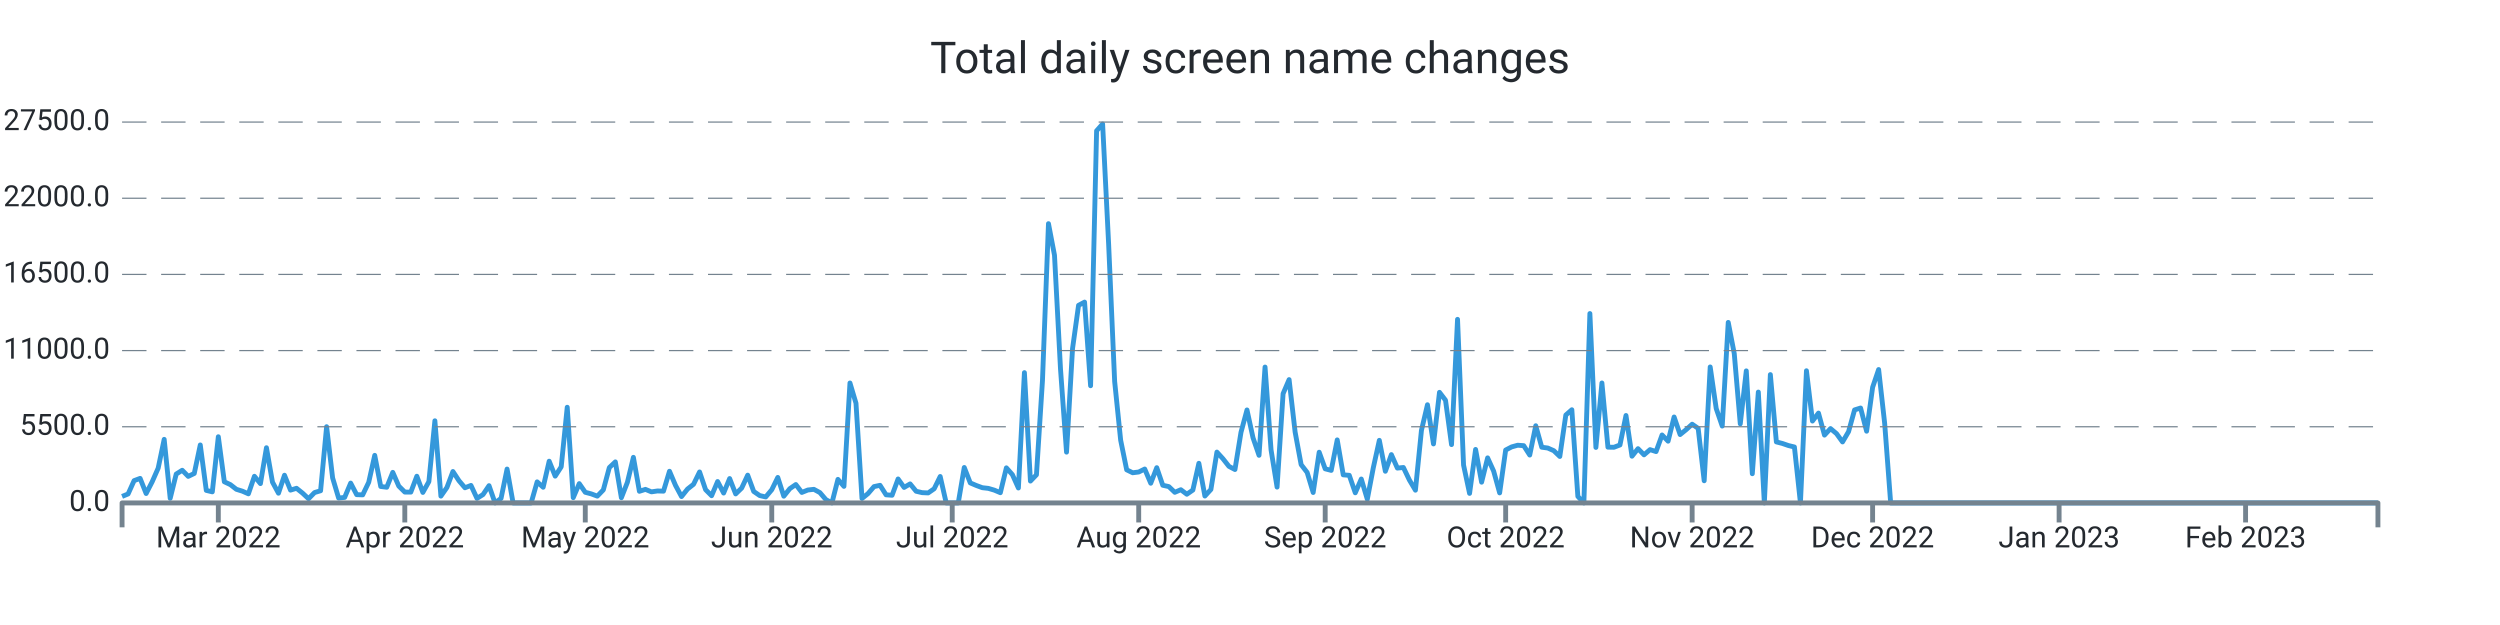
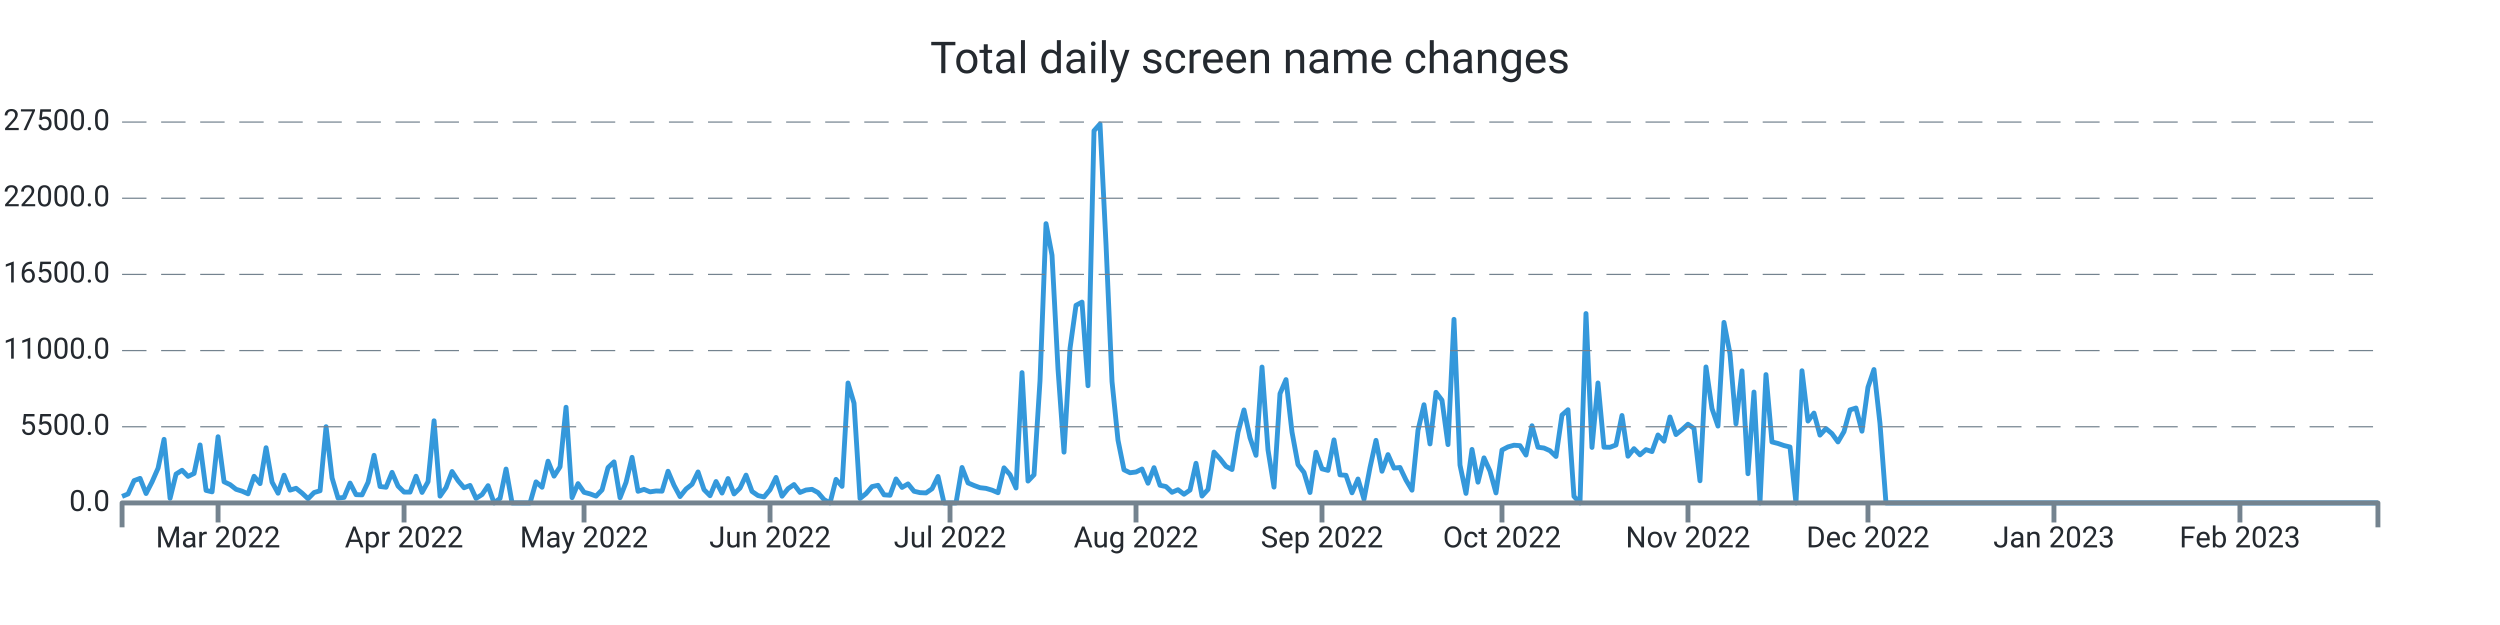
<svg xmlns="http://www.w3.org/2000/svg" width="1024.0" height="256.0" viewBox="0 0 1024.0 256.0" preserveAspectRatio="xMidYMid meet">
-   <path stroke="#3498db" stroke-linejoin="round" d="M 50.0 203.339 L 50 203.339L 52.464 202.33L 54.928 196.867L 57.392 195.948L 59.856 202.143L 62.32 197.355L 64.784 191.761L 67.248 179.962L 69.712 204.094L 72.176 194.172L 74.64 192.618L 77.104 195.125L 79.568 193.928L 82.032 182.248L 84.496 200.866L 86.96 201.456L 89.424 178.89L 91.888 197.338L 94.352 198.501L 96.816 200.418L 99.28 201.184L 101.744 202.267L 104.208 195.091L 106.672 198.081L 109.136 183.389L 111.6 197.474L 114.064 202.018L 116.528 194.66L 118.992 200.753L 121.456 200.004L 123.92 201.972L 126.384 204.275L 128.848 201.745L 131.312 201.014L 133.776 174.783L 136.24 195.761L 138.704 204.003L 141.168 203.731L 143.632 197.877L 146.096 202.608L 148.56 202.693L 151.024 197.559L 153.488 186.514L 155.952 199.266L 158.416 199.573L 160.88 193.48L 163.344 199.108L 165.808 201.547L 168.272 201.57L 170.736 195.069L 173.2 201.7L 175.664 197.287L 178.128 172.355L 180.592 203.209L 183.056 199.675L 185.52 193.129L 187.984 196.89L 190.448 199.788L 192.912 198.83L 195.376 204.134L 197.84 202.579L 200.304 198.926L 202.768 206L 205.232 204.128L 207.696 192.125L 210.16 206L 212.624 206L 215.088 206L 217.552 206L 220.016 197.372L 222.48 199.578L 224.944 188.902L 227.408 195.029L 229.872 191.206L 232.336 166.813L 234.8 203.839L 237.264 198.092L 239.728 201.643L 242.192 202.296L 244.656 203.22L 247.12 200.668L 249.584 191.512L 252.048 189.186L 254.512 203.867L 256.976 197.565L 259.44 187.325L 261.904 201.235L 264.368 200.446L 266.832 201.462L 269.296 201.099L 271.76 201.178L 274.224 193.026L 276.688 198.807L 279.152 203.391L 281.616 200.305L 284.08 198.359L 286.544 193.31L 289.008 200.566L 291.472 203.039L 293.936 197.23L 296.4 201.955L 298.864 196.016L 301.328 202.307L 303.792 199.913L 306.256 194.621L 308.72 201.292L 311.184 202.988L 313.648 203.544L 316.112 200.605L 318.576 195.562L 321.04 203.243L 323.504 200.157L 325.968 198.467L 328.432 201.7L 330.896 200.707L 333.36 200.429L 335.824 201.768L 338.288 204.644L 340.752 206L 343.216 196.356L 345.68 199.215L 348.144 156.874L 350.608 165.151L 353.072 204.173L 355.536 202.177L 358 199.312L 360.464 198.784L 362.928 202.676L 365.392 202.857L 367.856 196.186L 370.32 199.647L 372.784 198.206L 375.248 201.218L 377.712 201.791L 380.176 201.904L 382.64 200.197L 385.104 195.171L 387.568 206L 390.032 206L 392.496 206L 394.96 191.483L 397.424 197.797L 399.888 198.852L 402.352 199.76L 404.816 200.038L 407.28 200.764L 409.744 201.808L 412.208 191.631L 414.672 194.411L 417.136 199.885L 419.6 152.631L 422.064 197.048L 424.528 194.473L 426.992 155.904L 429.456 91.609L 431.92 104.538L 434.384 151.179L 436.848 185.198L 439.312 142.766L 441.776 125.067L 444.24 123.745L 446.704 157.997L 449.168 53.568L 451.632 50.789L 454.096 100.022L 456.56 156.245L 459.024 180.32L 461.488 192.437L 463.952 193.639L 466.416 193.333L 468.88 192.113L 471.344 197.933L 473.808 191.563L 476.272 198.767L 478.736 199.301L 481.2 201.649L 483.664 200.588L 486.128 202.438L 488.592 200.73L 491.056 189.77L 493.52 203.175L 495.984 200.486L 498.448 185.181L 500.912 187.887L 503.376 191.018L 505.84 192.317L 508.304 177.097L 510.768 167.913L 513.232 179.31L 515.696 186.497L 518.16 150.345L 520.624 184.273L 523.088 199.51L 525.552 161.248L 528.016 155.49L 530.48 176.961L 532.944 190.309L 535.408 193.509L 537.872 201.728L 540.336 185.226L 542.8 192.034L 545.264 192.669L 547.728 180.183L 550.192 194.501L 552.656 194.683L 555.12 201.853L 557.584 196.203L 560.048 204.491L 562.512 191.557L 564.976 180.365L 567.44 193.026L 569.904 186.208L 572.368 191.727L 574.832 191.483L 577.296 196.634L 579.76 200.781L 582.224 176.269L 584.688 165.78L 587.152 181.829L 589.616 160.698L 592.08 163.931L 594.544 182.106L 597.008 130.808L 599.472 190.496L 601.936 202.091L 604.4 184.092L 606.864 197.502L 609.328 187.541L 611.792 192.953L 614.256 201.887L 616.72 184.336L 619.184 183.048L 621.648 182.367L 624.112 182.543L 626.576 186.389L 629.04 174.386L 631.504 183.179L 633.968 183.513L 636.432 184.602L 638.896 186.968L 641.36 170.001L 643.824 167.834L 646.288 203.322L 648.752 206L 651.216 128.431L 653.68 183.264L 656.144 156.869L 658.608 183.156L 661.072 183.201L 663.536 182.26L 666 170.188L 668.464 186.866L 670.928 183.774L 673.392 186.299L 675.856 184.171L 678.32 184.966L 680.784 178.17L 683.248 180.705L 685.712 170.801L 688.176 177.994L 690.64 175.991L 693.104 173.756L 695.568 175.458L 698.032 196.918L 700.496 150.305L 702.96 167.34L 705.424 174.522L 707.888 132.056L 710.352 144.831L 712.816 173.609L 715.28 151.911L 717.744 194.036L 720.208 160.595L 722.672 206L 725.136 153.437L 727.6 181.012L 730.064 181.641L 732.528 182.492L 734.992 183.088L 737.456 206L 739.92 151.865L 742.384 172.457L 744.848 169.207L 747.312 178.221L 749.776 175.543L 752.24 177.614L 754.704 181.017L 757.168 176.808L 759.632 167.896L 762.096 167.125L 764.56 176.621L 767.024 158.633L 769.488 151.36L 771.952 173.353L 774.416 206L 776.88 206L 779.344 206L 781.808 206L 784.272 206L 786.736 206L 789.2 206L 791.664 206L 794.128 206L 796.592 206L 799.056 206L 801.52 206L 803.984 206L 806.448 206L 808.912 206L 811.376 206L 813.84 206L 816.304 206L 818.768 206L 821.232 206L 823.696 206L 826.16 206L 828.624 206L 831.088 206L 833.552 206L 836.016 206L 838.48 206L 840.944 206L 843.408 206L 845.872 206L 848.336 206L 850.8 206L 853.264 206L 855.728 206L 858.192 206L 860.656 206L 863.12 206L 865.584 206L 868.048 206L 870.512 206L 872.976 206L 875.44 206L 877.904 206L 880.368 206L 882.832 206L 885.296 206L 887.76 206L 890.224 206L 892.688 206L 895.152 206L 897.616 206L 900.08 206L 902.544 206L 905.008 206L 907.472 206L 909.936 206L 912.4 206L 914.864 206L 917.328 206L 919.792 206L 922.256 206L 924.72 206L 927.184 206L 929.648 206L 932.112 206L 934.576 206L 937.04 206L 939.504 206L 941.968 206L 944.432 206L 946.896 206L 949.36 206L 951.824 206L 954.288 206L 956.752 206L 959.216 206L 961.68 206L 964.144 206L 966.608 206L 969.072 206L 971.536 206L 974 206" stroke-width="2.0" fill="none" />
+   <path stroke="#3498db" stroke-linejoin="round" d="M 50.0 203.339 L 50 203.339L 52.457 202.33L 54.915 196.867L 57.372 195.948L 59.83 202.143L 62.287 197.355L 64.745 191.761L 67.202 179.962L 69.66 204.094L 72.117 194.172L 74.574 192.618L 77.032 195.125L 79.489 193.928L 81.947 182.248L 84.404 200.866L 86.862 201.456L 89.319 178.89L 91.777 197.338L 94.234 198.501L 96.691 200.418L 99.149 201.184L 101.606 202.267L 104.064 195.091L 106.521 198.081L 108.979 183.389L 111.436 197.474L 113.894 202.018L 116.351 194.66L 118.809 200.753L 121.266 200.004L 123.723 201.972L 126.181 204.275L 128.638 201.745L 131.096 201.014L 133.553 174.783L 136.011 195.761L 138.468 204.003L 140.926 203.731L 143.383 197.877L 145.84 202.608L 148.298 202.693L 150.755 197.559L 153.213 186.514L 155.67 199.266L 158.128 199.573L 160.585 193.48L 163.043 199.108L 165.5 201.547L 167.957 201.57L 170.415 195.069L 172.872 201.7L 175.33 197.287L 177.787 172.355L 180.245 203.209L 182.702 199.675L 185.16 193.129L 187.617 196.89L 190.074 199.788L 192.532 198.83L 194.989 204.134L 197.447 202.579L 199.904 198.926L 202.362 206L 204.819 204.128L 207.277 192.125L 209.734 206L 212.191 206L 214.649 206L 217.106 206L 219.564 197.372L 222.021 199.578L 224.479 188.902L 226.936 195.029L 229.394 191.206L 231.851 166.813L 234.309 203.839L 236.766 198.092L 239.223 201.643L 241.681 202.296L 244.138 203.22L 246.596 200.668L 249.053 191.512L 251.511 189.186L 253.968 203.867L 256.426 197.565L 258.883 187.325L 261.34 201.235L 263.798 200.446L 266.255 201.462L 268.713 201.099L 271.17 201.178L 273.628 193.026L 276.085 198.807L 278.543 203.391L 281 200.305L 283.457 198.359L 285.915 193.31L 288.372 200.566L 290.83 203.039L 293.287 197.23L 295.745 201.955L 298.202 196.016L 300.66 202.307L 303.117 199.913L 305.574 194.621L 308.032 201.292L 310.489 202.988L 312.947 203.544L 315.404 200.605L 317.862 195.562L 320.319 203.243L 322.777 200.157L 325.234 198.467L 327.691 201.7L 330.149 200.707L 332.606 200.429L 335.064 201.768L 337.521 204.644L 339.979 206L 342.436 196.356L 344.894 199.215L 347.351 156.874L 349.809 165.151L 352.266 204.173L 354.723 202.177L 357.181 199.312L 359.638 198.784L 362.096 202.676L 364.553 202.857L 367.011 196.186L 369.468 199.647L 371.926 198.206L 374.383 201.218L 376.84 201.791L 379.298 201.904L 381.755 200.197L 384.213 195.171L 386.67 206L 389.128 206L 391.585 206L 394.043 191.483L 396.5 197.797L 398.957 198.852L 401.415 199.76L 403.872 200.038L 406.33 200.764L 408.787 201.808L 411.245 191.631L 413.702 194.411L 416.16 199.885L 418.617 152.631L 421.074 197.048L 423.532 194.473L 425.989 155.904L 428.447 91.609L 430.904 104.538L 433.362 151.179L 435.819 185.198L 438.277 142.766L 440.734 125.067L 443.191 123.745L 445.649 157.997L 448.106 53.568L 450.564 50.789L 453.021 100.022L 455.479 156.245L 457.936 180.32L 460.394 192.437L 462.851 193.639L 465.309 193.333L 467.766 192.113L 470.223 197.933L 472.681 191.563L 475.138 198.767L 477.596 199.301L 480.053 201.649L 482.511 200.588L 484.968 202.438L 487.426 200.73L 489.883 189.77L 492.34 203.175L 494.798 200.486L 497.255 185.181L 499.713 187.887L 502.17 191.018L 504.628 192.317L 507.085 177.097L 509.543 167.913L 512 179.31L 514.457 186.497L 516.915 150.345L 519.372 184.273L 521.83 199.51L 524.287 161.248L 526.745 155.49L 529.202 176.961L 531.66 190.309L 534.117 193.509L 536.574 201.728L 539.032 185.226L 541.489 192.034L 543.947 192.669L 546.404 180.183L 548.862 194.501L 551.319 194.683L 553.777 201.853L 556.234 196.203L 558.691 204.491L 561.149 191.557L 563.606 180.365L 566.064 193.026L 568.521 186.208L 570.979 191.727L 573.436 191.483L 575.894 196.634L 578.351 200.781L 580.809 176.269L 583.266 165.78L 585.723 181.829L 588.181 160.698L 590.638 163.931L 593.096 182.106L 595.553 130.808L 598.011 190.496L 600.468 202.091L 602.926 184.092L 605.383 197.502L 607.84 187.541L 610.298 192.953L 612.755 201.887L 615.213 184.336L 617.67 183.048L 620.128 182.367L 622.585 182.543L 625.043 186.389L 627.5 174.386L 629.957 183.179L 632.415 183.513L 634.872 184.602L 637.33 186.968L 639.787 170.001L 642.245 167.834L 644.702 203.322L 647.16 206L 649.617 128.431L 652.074 183.264L 654.532 156.869L 656.989 183.156L 659.447 183.201L 661.904 182.26L 664.362 170.188L 666.819 186.866L 669.277 183.774L 671.734 186.299L 674.191 184.171L 676.649 184.966L 679.106 178.17L 681.564 180.705L 684.021 170.801L 686.479 177.994L 688.936 175.991L 691.394 173.756L 693.851 175.458L 696.309 196.918L 698.766 150.305L 701.223 167.34L 703.681 174.522L 706.138 132.056L 708.596 144.831L 711.053 173.609L 713.511 151.911L 715.968 194.036L 718.426 160.595L 720.883 206L 723.34 153.437L 725.798 181.012L 728.255 181.641L 730.713 182.492L 733.17 183.088L 735.628 206L 738.085 151.865L 740.543 172.457L 743 169.207L 745.457 178.221L 747.915 175.543L 750.372 177.614L 752.83 181.017L 755.287 176.808L 757.745 167.896L 760.202 167.125L 762.66 176.621L 765.117 158.633L 767.574 151.36L 770.032 173.353L 772.489 206L 774.947 206L 777.404 206L 779.862 206L 782.319 206L 784.777 206L 787.234 206L 789.691 206L 792.149 206L 794.606 206L 797.064 206L 799.521 206L 801.979 206L 804.436 206L 806.894 206L 809.351 206L 811.809 206L 814.266 206L 816.723 206L 819.181 206L 821.638 206L 824.096 206L 826.553 206L 829.011 206L 831.468 206L 833.926 206L 836.383 206L 838.84 206L 841.298 206L 843.755 206L 846.213 206L 848.67 206L 851.128 206L 853.585 206L 856.043 206L 858.5 206L 860.957 206L 863.415 206L 865.872 206L 868.33 206L 870.787 206L 873.245 206L 875.702 206L 878.16 206L 880.617 206L 883.074 206L 885.532 206L 887.989 206L 890.447 206L 892.904 206L 895.362 206L 897.819 206L 900.277 206L 902.734 206L 905.191 206L 907.649 206L 910.106 206L 912.564 206L 915.021 206L 917.479 206L 919.936 206L 922.394 206L 924.851 206L 927.309 206L 929.766 206L 932.223 206L 934.681 206L 937.138 206L 939.596 206L 942.053 206L 944.511 206L 946.968 206L 949.426 206L 951.883 206L 954.34 206L 956.798 206L 959.255 206L 961.713 206L 964.17 206L 966.628 206L 969.085 206L 971.543 206L 974 206" stroke-width="2.0" fill="none" />
  <text x="45.0" font-family="-apple-system, system-ui, BlinkMacSystemFont, Roboto" y="50.0" dominant-baseline="middle" text-anchor="end" font-size="12" fill="#24292f">27500.0</text>
  <path stroke="#74838f" stroke-dasharray="10 6" stroke-width="0.5" d="M 50.0 50.0 L 974.0 50.0" />
  <text x="45.0" font-family="-apple-system, system-ui, BlinkMacSystemFont, Roboto" y="81.2" dominant-baseline="middle" text-anchor="end" font-size="12" fill="#24292f">22000.0</text>
  <path stroke="#74838f" stroke-dasharray="10 6" stroke-width="0.5" d="M 50.0 81.2 L 974.0 81.2" />
  <text x="45.0" font-family="-apple-system, system-ui, BlinkMacSystemFont, Roboto" y="112.4" dominant-baseline="middle" text-anchor="end" font-size="12" fill="#24292f">16500.0</text>
  <path stroke="#74838f" stroke-dasharray="10 6" stroke-width="0.5" d="M 50.0 112.4 L 974.0 112.4" />
  <text x="45.0" font-family="-apple-system, system-ui, BlinkMacSystemFont, Roboto" y="143.6" dominant-baseline="middle" text-anchor="end" font-size="12" fill="#24292f">11000.0</text>
  <path stroke="#74838f" stroke-dasharray="10 6" stroke-width="0.5" d="M 50.0 143.6 L 974.0 143.6" />
  <text x="45.0" font-family="-apple-system, system-ui, BlinkMacSystemFont, Roboto" y="174.8" dominant-baseline="middle" text-anchor="end" font-size="12" fill="#24292f">5500.0</text>
  <path stroke="#74838f" stroke-dasharray="10 6" stroke-width="0.5" d="M 50.0 174.8 L 974.0 174.8" />
  <text x="45.0" font-family="-apple-system, system-ui, BlinkMacSystemFont, Roboto" y="206.0" dominant-baseline="middle" text-anchor="end" font-size="12" fill="#24292f">0.0</text>
-   <path stroke="#74838f" stroke-width="2.0" d="M 89.424 206.0 L 89.424 214.0" />
-   <text x="89.424" font-family="-apple-system, system-ui, BlinkMacSystemFont, Roboto" y="216.0" dominant-baseline="hanging" text-anchor="middle" font-size="12" fill="#24292f">Mar 2022</text>
-   <path stroke="#74838f" stroke-width="2.0" d="M 165.808 206.0 L 165.808 214.0" />
-   <text x="165.808" font-family="-apple-system, system-ui, BlinkMacSystemFont, Roboto" y="216.0" dominant-baseline="hanging" text-anchor="middle" font-size="12" fill="#24292f">Apr 2022</text>
-   <path stroke="#74838f" stroke-width="2.0" d="M 239.728 206.0 L 239.728 214.0" />
-   <text x="239.728" font-family="-apple-system, system-ui, BlinkMacSystemFont, Roboto" y="216.0" dominant-baseline="hanging" text-anchor="middle" font-size="12" fill="#24292f">May 2022</text>
-   <path stroke="#74838f" stroke-width="2.0" d="M 316.112 206.0 L 316.112 214.0" />
-   <text x="316.112" font-family="-apple-system, system-ui, BlinkMacSystemFont, Roboto" y="216.0" dominant-baseline="hanging" text-anchor="middle" font-size="12" fill="#24292f">Jun 2022</text>
-   <path stroke="#74838f" stroke-width="2.0" d="M 390.032 206.0 L 390.032 214.0" />
-   <text x="390.032" font-family="-apple-system, system-ui, BlinkMacSystemFont, Roboto" y="216.0" dominant-baseline="hanging" text-anchor="middle" font-size="12" fill="#24292f">Jul 2022</text>
-   <path stroke="#74838f" stroke-width="2.0" d="M 466.416 206.0 L 466.416 214.0" />
-   <text x="466.416" font-family="-apple-system, system-ui, BlinkMacSystemFont, Roboto" y="216.0" dominant-baseline="hanging" text-anchor="middle" font-size="12" fill="#24292f">Aug 2022</text>
-   <path stroke="#74838f" stroke-width="2.0" d="M 542.8 206.0 L 542.8 214.0" />
-   <text x="542.8" font-family="-apple-system, system-ui, BlinkMacSystemFont, Roboto" y="216.0" dominant-baseline="hanging" text-anchor="middle" font-size="12" fill="#24292f">Sep 2022</text>
-   <path stroke="#74838f" stroke-width="2.0" d="M 616.72 206.0 L 616.72 214.0" />
-   <text x="616.72" font-family="-apple-system, system-ui, BlinkMacSystemFont, Roboto" y="216.0" dominant-baseline="hanging" text-anchor="middle" font-size="12" fill="#24292f">Oct 2022</text>
-   <path stroke="#74838f" stroke-width="2.0" d="M 693.104 206.0 L 693.104 214.0" />
-   <text x="693.104" font-family="-apple-system, system-ui, BlinkMacSystemFont, Roboto" y="216.0" dominant-baseline="hanging" text-anchor="middle" font-size="12" fill="#24292f">Nov 2022</text>
-   <path stroke="#74838f" stroke-width="2.0" d="M 767.024 206.0 L 767.024 214.0" />
-   <text x="767.024" font-family="-apple-system, system-ui, BlinkMacSystemFont, Roboto" y="216.0" dominant-baseline="hanging" text-anchor="middle" font-size="12" fill="#24292f">Dec 2022</text>
-   <path stroke="#74838f" stroke-width="2.0" d="M 843.408 206.0 L 843.408 214.0" />
-   <text x="843.408" font-family="-apple-system, system-ui, BlinkMacSystemFont, Roboto" y="216.0" dominant-baseline="hanging" text-anchor="middle" font-size="12" fill="#24292f">Jan 2023</text>
-   <path stroke="#74838f" stroke-width="2.0" d="M 919.792 206.0 L 919.792 214.0" />
-   <text x="919.792" font-family="-apple-system, system-ui, BlinkMacSystemFont, Roboto" y="216.0" dominant-baseline="hanging" text-anchor="middle" font-size="12" fill="#24292f">Feb 2023</text>
+   <path stroke="#74838f" stroke-width="2.0" d="M 89.319 206.0 L 89.319 214.0" />
+   <text x="89.319" font-family="-apple-system, system-ui, BlinkMacSystemFont, Roboto" y="216.0" dominant-baseline="hanging" text-anchor="middle" font-size="12" fill="#24292f">Mar 2022</text>
+   <path stroke="#74838f" stroke-width="2.0" d="M 165.5 206.0 L 165.5 214.0" />
+   <text x="165.5" font-family="-apple-system, system-ui, BlinkMacSystemFont, Roboto" y="216.0" dominant-baseline="hanging" text-anchor="middle" font-size="12" fill="#24292f">Apr 2022</text>
+   <path stroke="#74838f" stroke-width="2.0" d="M 239.223 206.0 L 239.223 214.0" />
+   <text x="239.223" font-family="-apple-system, system-ui, BlinkMacSystemFont, Roboto" y="216.0" dominant-baseline="hanging" text-anchor="middle" font-size="12" fill="#24292f">May 2022</text>
+   <path stroke="#74838f" stroke-width="2.0" d="M 315.404 206.0 L 315.404 214.0" />
+   <text x="315.404" font-family="-apple-system, system-ui, BlinkMacSystemFont, Roboto" y="216.0" dominant-baseline="hanging" text-anchor="middle" font-size="12" fill="#24292f">Jun 2022</text>
+   <path stroke="#74838f" stroke-width="2.0" d="M 389.128 206.0 L 389.128 214.0" />
+   <text x="389.128" font-family="-apple-system, system-ui, BlinkMacSystemFont, Roboto" y="216.0" dominant-baseline="hanging" text-anchor="middle" font-size="12" fill="#24292f">Jul 2022</text>
+   <path stroke="#74838f" stroke-width="2.0" d="M 465.309 206.0 L 465.309 214.0" />
+   <text x="465.309" font-family="-apple-system, system-ui, BlinkMacSystemFont, Roboto" y="216.0" dominant-baseline="hanging" text-anchor="middle" font-size="12" fill="#24292f">Aug 2022</text>
+   <path stroke="#74838f" stroke-width="2.0" d="M 541.489 206.0 L 541.489 214.0" />
+   <text x="541.489" font-family="-apple-system, system-ui, BlinkMacSystemFont, Roboto" y="216.0" dominant-baseline="hanging" text-anchor="middle" font-size="12" fill="#24292f">Sep 2022</text>
+   <path stroke="#74838f" stroke-width="2.0" d="M 615.213 206.0 L 615.213 214.0" />
+   <text x="615.213" font-family="-apple-system, system-ui, BlinkMacSystemFont, Roboto" y="216.0" dominant-baseline="hanging" text-anchor="middle" font-size="12" fill="#24292f">Oct 2022</text>
+   <path stroke="#74838f" stroke-width="2.0" d="M 691.394 206.0 L 691.394 214.0" />
+   <text x="691.394" font-family="-apple-system, system-ui, BlinkMacSystemFont, Roboto" y="216.0" dominant-baseline="hanging" text-anchor="middle" font-size="12" fill="#24292f">Nov 2022</text>
+   <path stroke="#74838f" stroke-width="2.0" d="M 765.117 206.0 L 765.117 214.0" />
+   <text x="765.117" font-family="-apple-system, system-ui, BlinkMacSystemFont, Roboto" y="216.0" dominant-baseline="hanging" text-anchor="middle" font-size="12" fill="#24292f">Dec 2022</text>
+   <path stroke="#74838f" stroke-width="2.0" d="M 841.298 206.0 L 841.298 214.0" />
+   <text x="841.298" font-family="-apple-system, system-ui, BlinkMacSystemFont, Roboto" y="216.0" dominant-baseline="hanging" text-anchor="middle" font-size="12" fill="#24292f">Jan 2023</text>
+   <path stroke="#74838f" stroke-width="2.0" d="M 917.479 206.0 L 917.479 214.0" />
+   <text x="917.479" font-family="-apple-system, system-ui, BlinkMacSystemFont, Roboto" y="216.0" dominant-baseline="hanging" text-anchor="middle" font-size="12" fill="#24292f">Feb 2023</text>
  <path stroke="#74838f" stroke-linejoin="round" stroke-width="2.0" d="M 50.0 216.0 L 50.0 206.0 L 974.0 206.0 L 974.0 216.0" fill="none" />
  <text x="512.0" y="25.0" font-family="-apple-system, system-ui, BlinkMacSystemFont, Roboto" dominant-baseline="middle" text-anchor="middle" font-size="18" fill="#24292f">Total daily screen name changes</text>
</svg>
